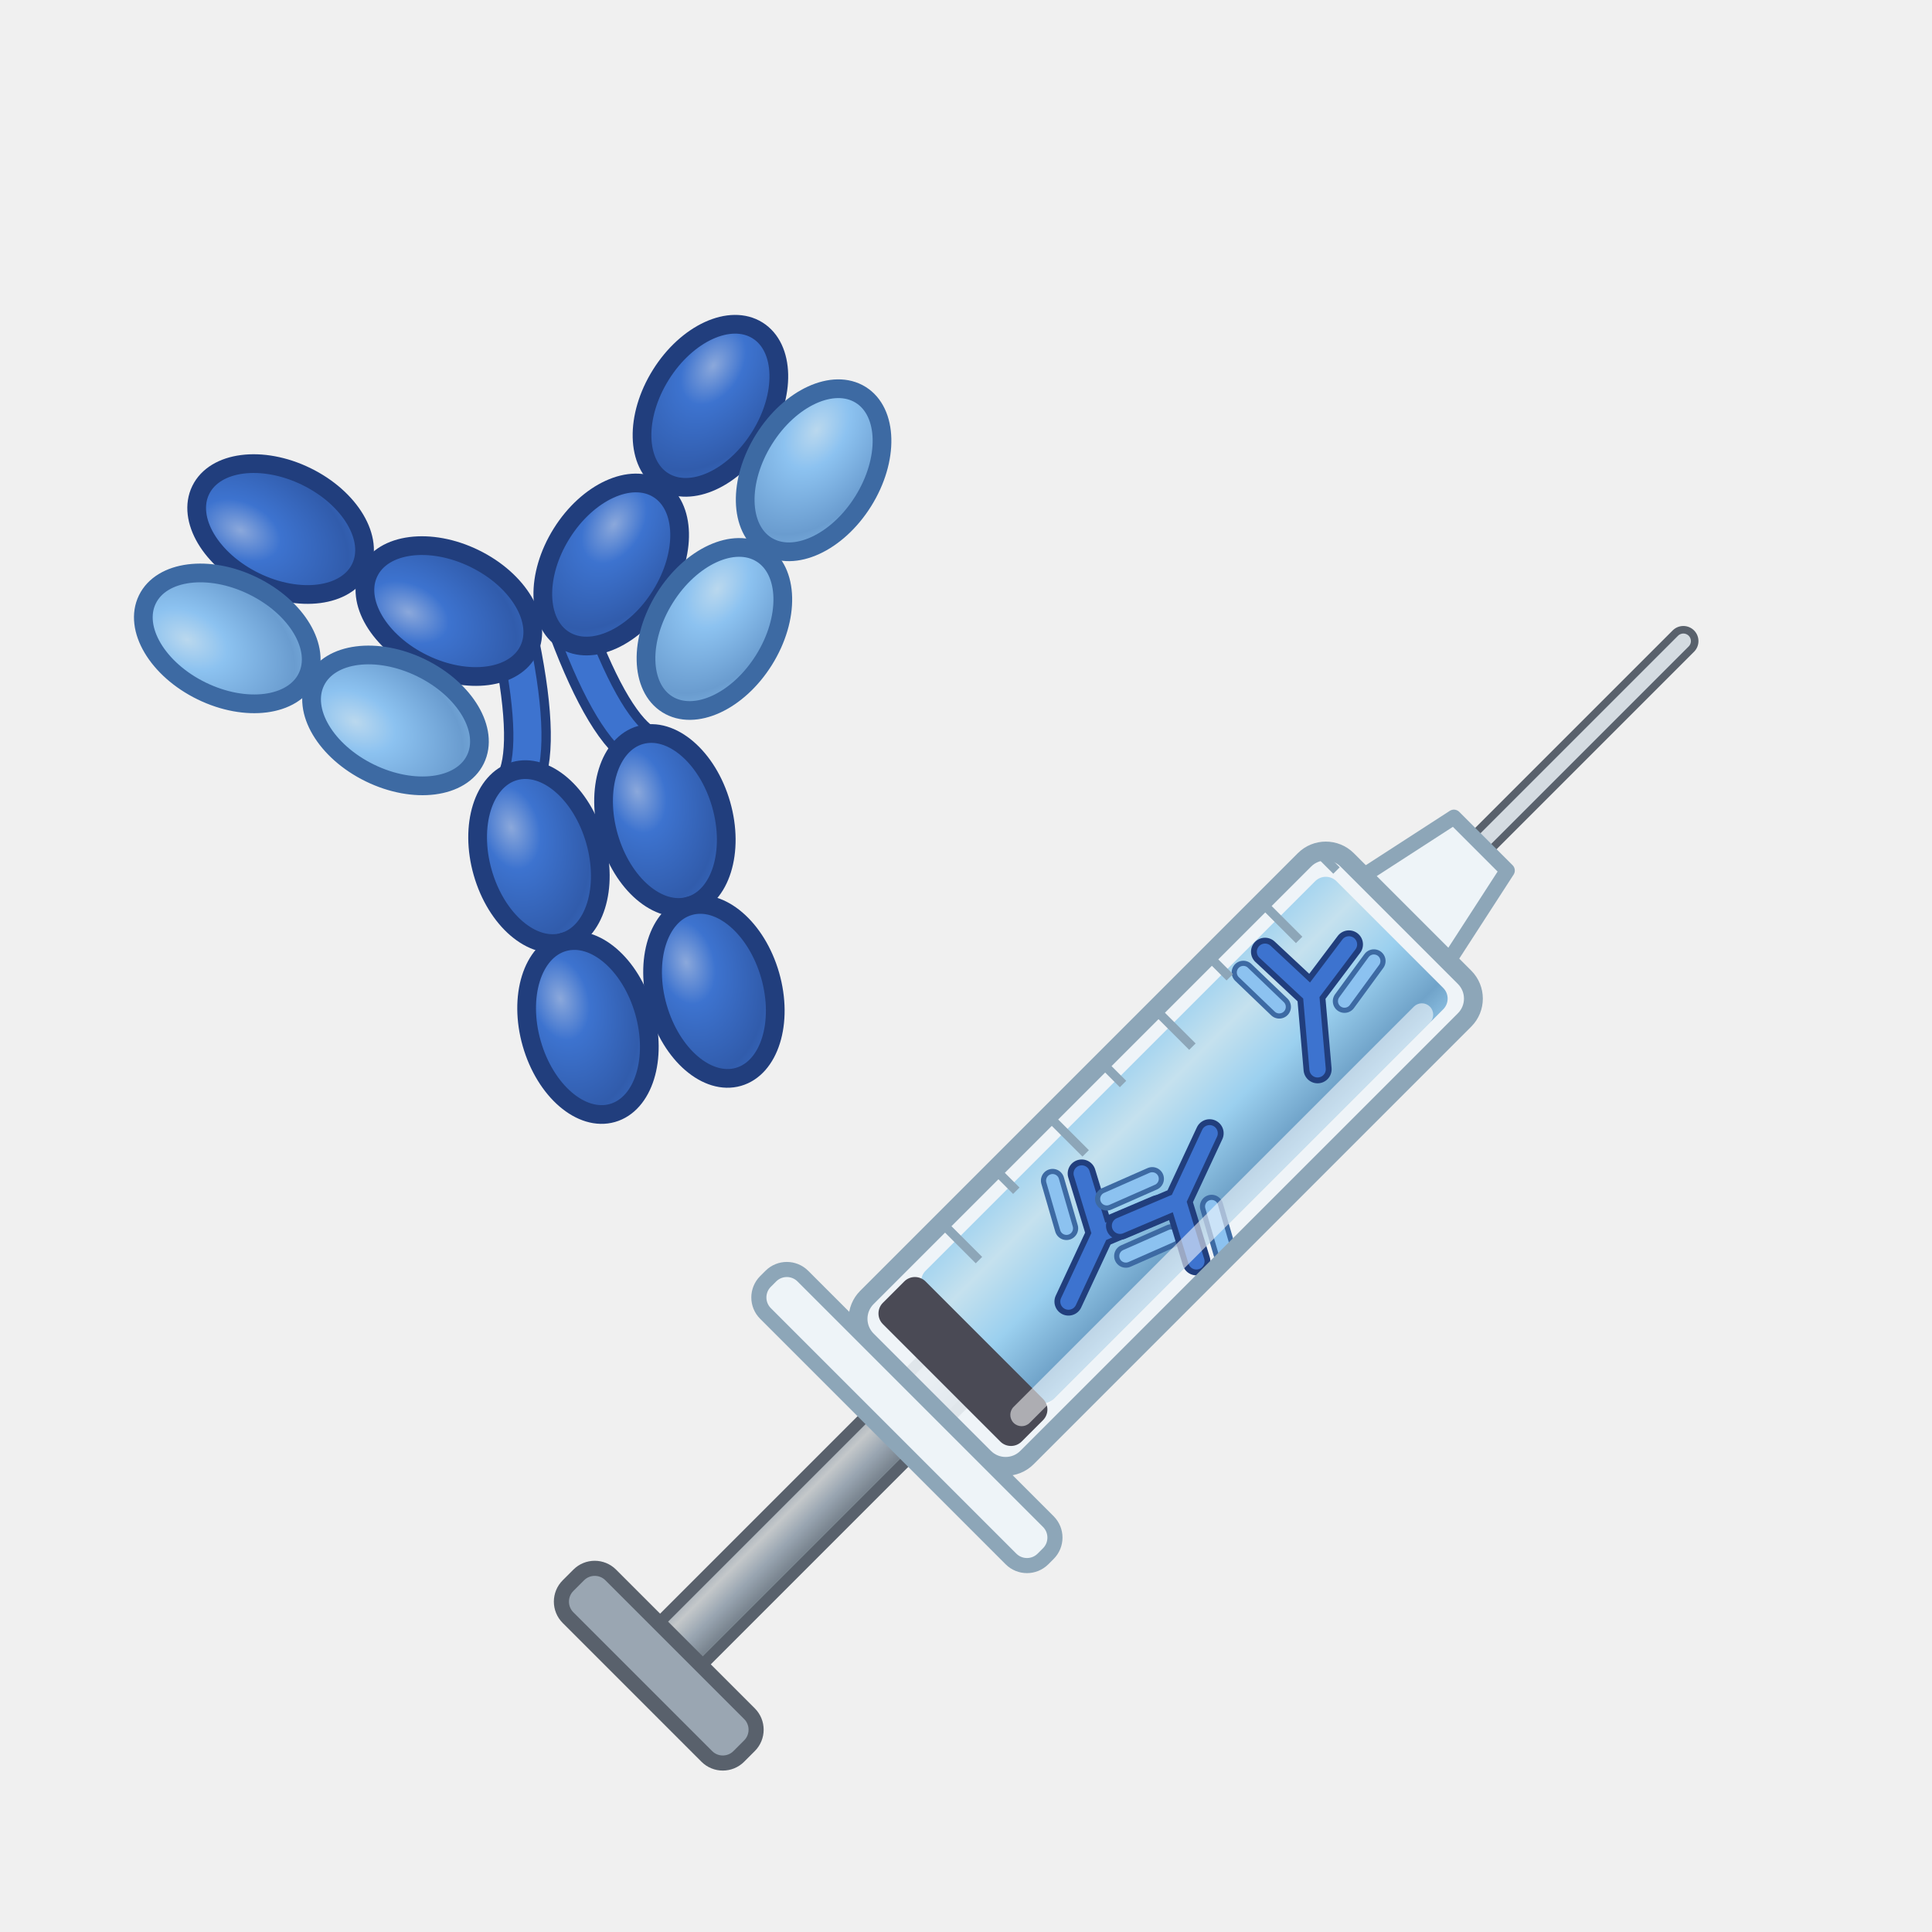
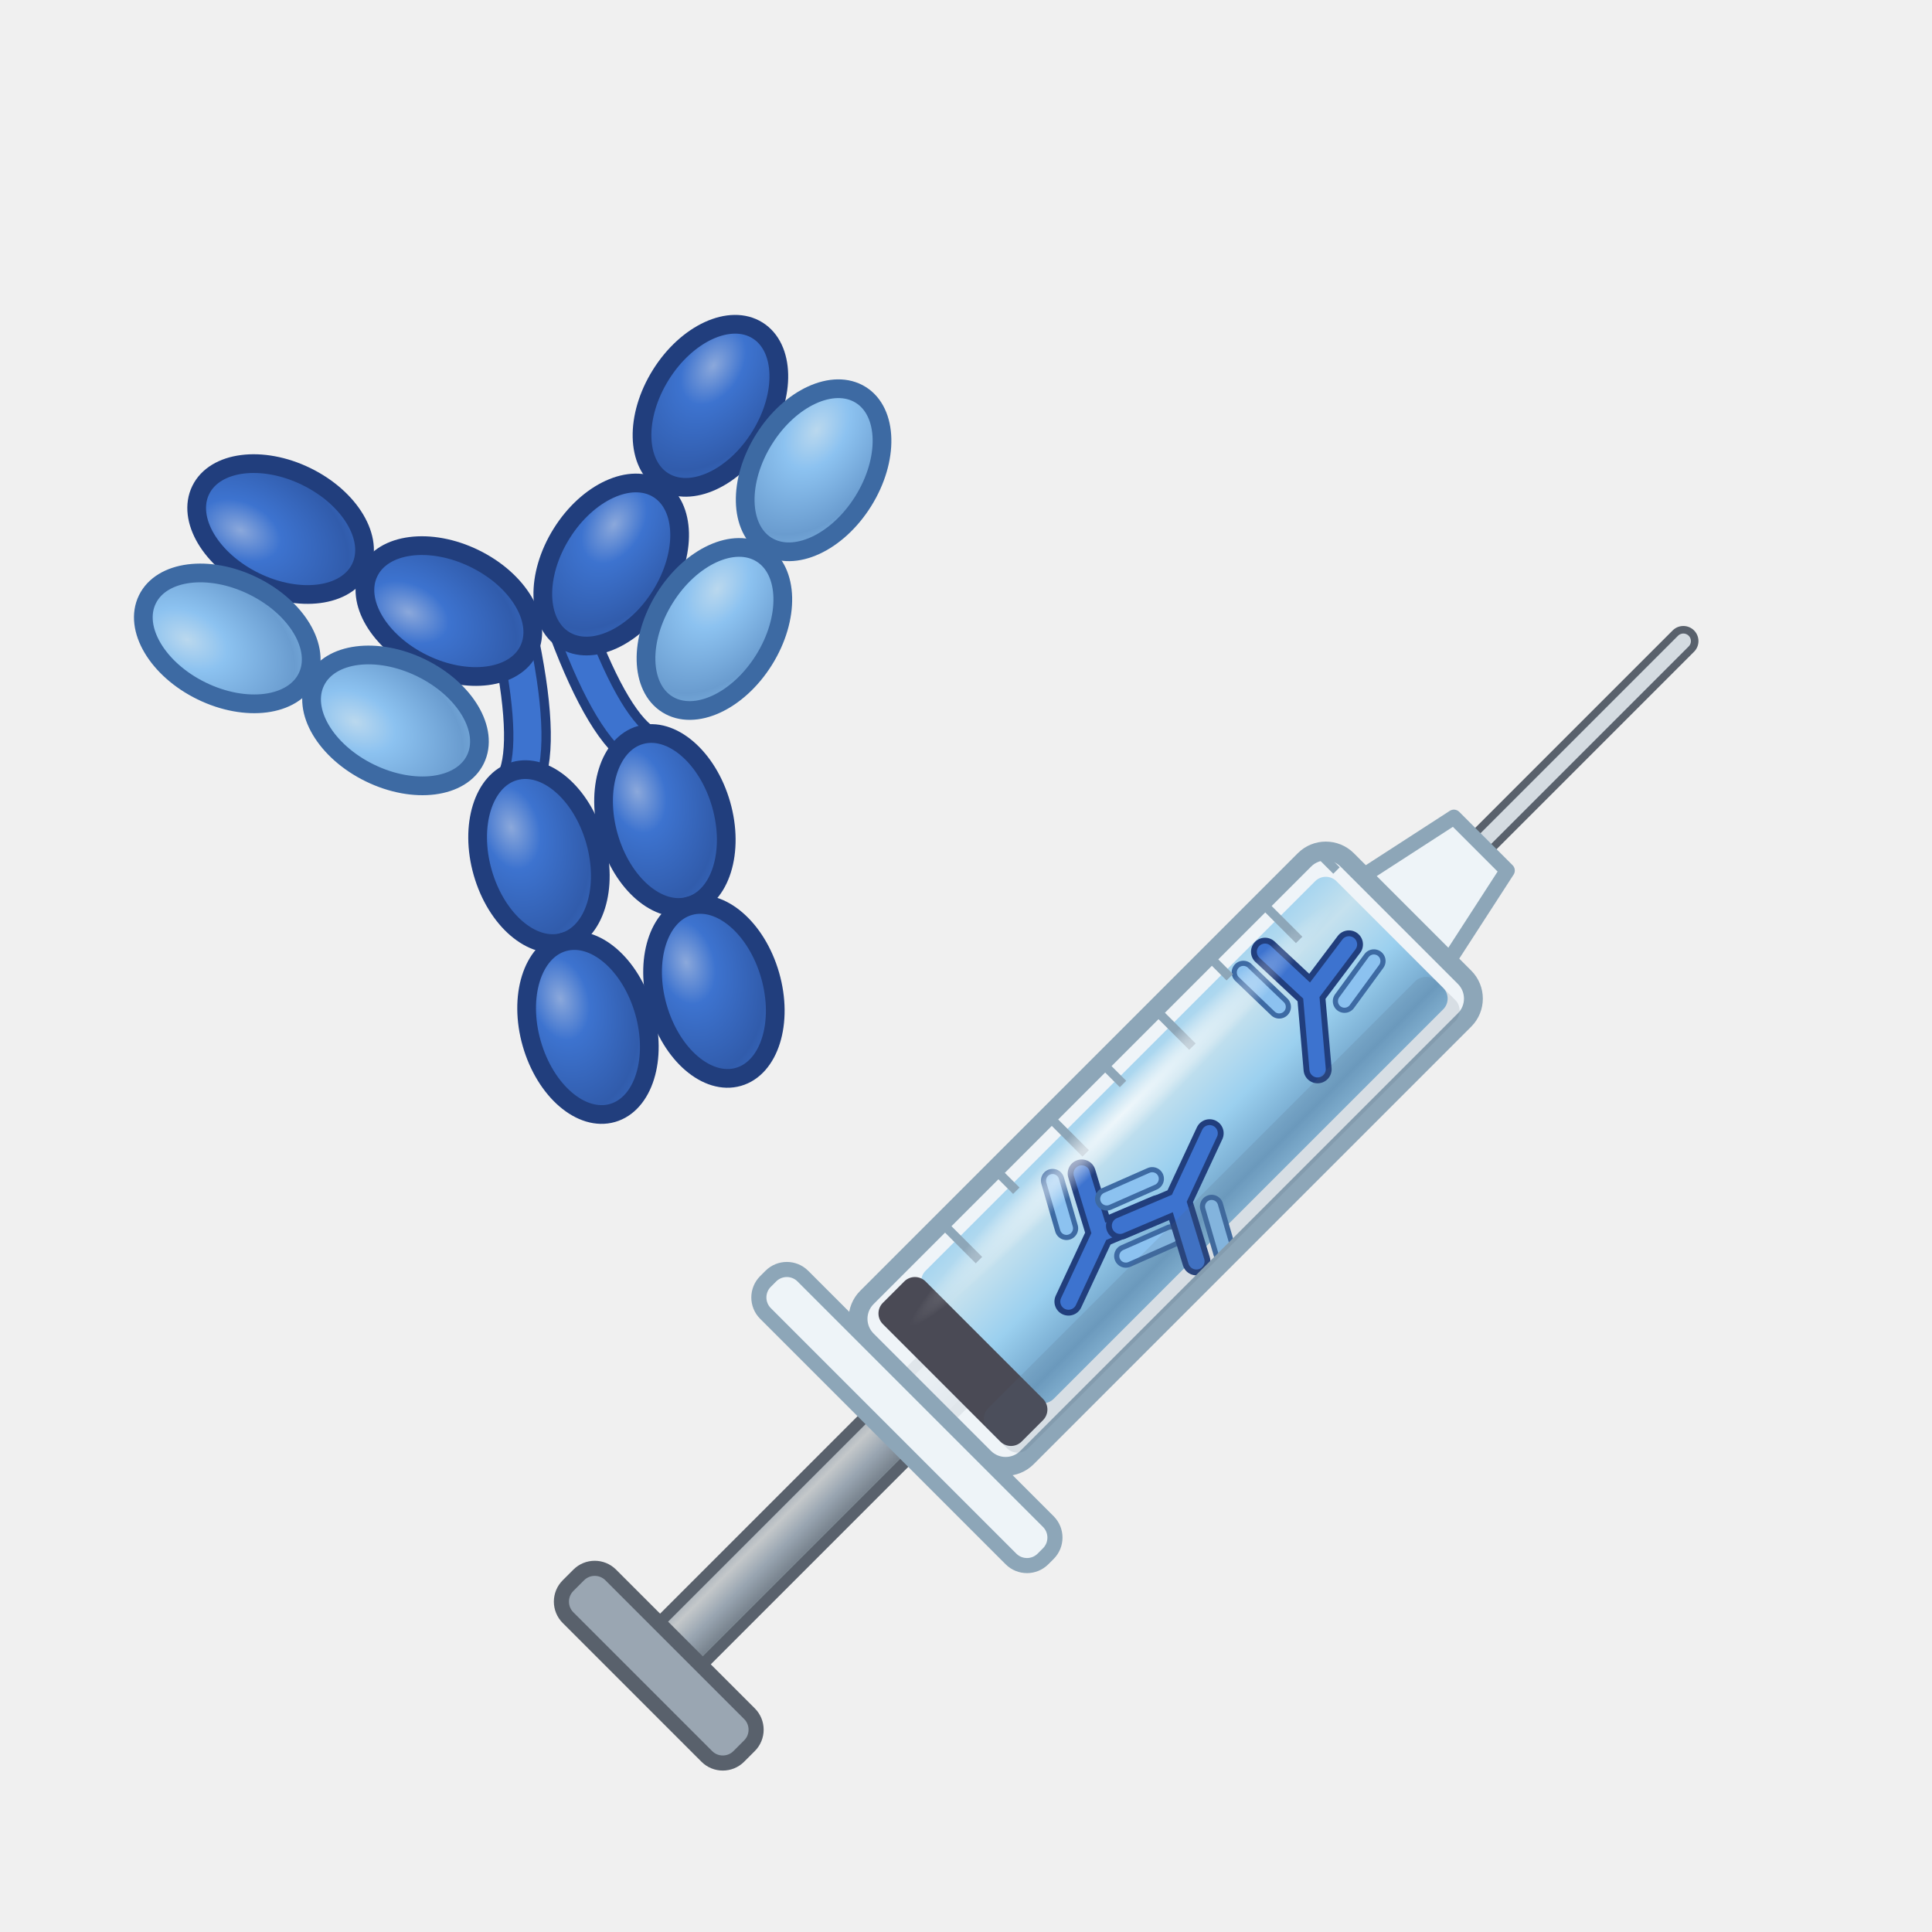
<svg xmlns="http://www.w3.org/2000/svg" viewBox="0 0 256 256" width="256" height="256" role="img" aria-labelledby="monoclonal-antibody-title">
  <defs>
    <radialGradient id="monoclonal-antibody-heavy" cx="0.34" cy="0.3" r="0.8">
      <stop offset="0" stop-color="#8ba8db" />
      <stop offset="0.3" stop-color="#3D73CF" />
      <stop offset="0.8" stop-color="#315cac" />
      <stop offset="1" stop-color="#3768bd" />
    </radialGradient>
    <radialGradient id="monoclonal-antibody-light" cx="0.34" cy="0.3" r="0.8">
      <stop offset="0" stop-color="#bad8ee" />
      <stop offset="0.3" stop-color="#8CC2F0" />
      <stop offset="0.8" stop-color="#6a9ccf" />
      <stop offset="1" stop-color="#7bafdf" />
    </radialGradient>
    <linearGradient id="monoclonal-antibody-rod" x1="0" y1="0" x2="0" y2="1">
      <stop offset="0" stop-color="#a6b0b9" />
      <stop offset="0.22" stop-color="#c4c8ca" />
      <stop offset="0.55" stop-color="#9AA6B2" />
      <stop offset="0.88" stop-color="#79848f" />
      <stop offset="1" stop-color="#8a95a0" />
    </linearGradient>
    <linearGradient id="monoclonal-antibody-liquid" x1="0" y1="0" x2="0" y2="1">
      <stop offset="0" stop-color="#a7d5ef" />
      <stop offset="0.22" stop-color="#c5e1ee" />
      <stop offset="0.55" stop-color="#9BD0EF" />
      <stop offset="0.88" stop-color="#70a3c9" />
      <stop offset="1" stop-color="#86b9dc" />
    </linearGradient>
+     <radialGradient id="monoclonal-antibody-sheen">
+       <stop offset="0" stop-color="#fff" stop-opacity="0.75" />
+       <stop offset="1" stop-color="#fff" stop-opacity="0" />
+     </radialGradient>
  </defs>
  <g transform="translate(76 98) rotate(-16) scale(0.62)">
    <path d="M-6.16 -23.04Q-8 0 -14 6" fill="none" stroke="#213e7d" stroke-width="10" stroke-linecap="round" />
    <path d="M-6.16 -23.04Q-8 0 -14 6" fill="none" stroke="#3D73CF" stroke-width="6" stroke-linecap="round" />
    <path d="M6.16 -23.04Q8 0 14 6" fill="none" stroke="#213e7d" stroke-width="10" stroke-linecap="round" />
    <path d="M6.16 -23.04Q8 0 14 6" fill="none" stroke="#3D73CF" stroke-width="6" stroke-linecap="round" />
    <ellipse cx="-14" cy="22" rx="12.5" ry="19" transform="rotate(0 -14 22)" fill="url(#monoclonal-antibody-heavy)" stroke="#213e7d" stroke-width="4" />
    <ellipse cx="-14" cy="60" rx="12.5" ry="19" transform="rotate(0 -14 60)" fill="url(#monoclonal-antibody-heavy)" stroke="#213e7d" stroke-width="4" />
    <ellipse cx="14" cy="22" rx="12.5" ry="19" transform="rotate(0 14 22)" fill="url(#monoclonal-antibody-heavy)" stroke="#213e7d" stroke-width="4" />
    <ellipse cx="14" cy="60" rx="12.5" ry="19" transform="rotate(0 14 60)" fill="url(#monoclonal-antibody-heavy)" stroke="#213e7d" stroke-width="4" />
    <ellipse cx="-18.05" cy="-33.75" rx="12.5" ry="19" transform="rotate(-48 -18.05 -33.75)" fill="url(#monoclonal-antibody-heavy)" stroke="#213e7d" stroke-width="4" />
    <ellipse cx="-47.78" cy="-60.51" rx="12.5" ry="19" transform="rotate(-48 -47.78 -60.51)" fill="url(#monoclonal-antibody-heavy)" stroke="#213e7d" stroke-width="4" />
    <ellipse cx="18.05" cy="-33.75" rx="12.5" ry="19" transform="rotate(48 18.05 -33.75)" fill="url(#monoclonal-antibody-heavy)" stroke="#213e7d" stroke-width="4" />
    <ellipse cx="47.78" cy="-60.51" rx="12.5" ry="19" transform="rotate(48 47.78 -60.51)" fill="url(#monoclonal-antibody-heavy)" stroke="#213e7d" stroke-width="4" />
    <ellipse cx="-35.45" cy="-14.43" rx="12.5" ry="19" transform="rotate(-48 -35.45 -14.43)" fill="url(#monoclonal-antibody-light)" stroke="#3d6aa3" stroke-width="4" />
    <ellipse cx="-65.18" cy="-41.19" rx="12.5" ry="19" transform="rotate(-48 -65.18 -41.19)" fill="url(#monoclonal-antibody-light)" stroke="#3d6aa3" stroke-width="4" />
    <ellipse cx="35.45" cy="-14.43" rx="12.5" ry="19" transform="rotate(48 35.45 -14.43)" fill="url(#monoclonal-antibody-light)" stroke="#3d6aa3" stroke-width="4" />
    <ellipse cx="65.18" cy="-41.19" rx="12.5" ry="19" transform="rotate(48 65.18 -41.19)" fill="url(#monoclonal-antibody-light)" stroke="#3d6aa3" stroke-width="4" />
  </g>
  <g transform="translate(158 150) rotate(-45)">
    <rect x="-98" y="-4" width="54" height="8" fill="url(#monoclonal-antibody-rod)" stroke="#59616c" stroke-width="1.5" />
    <rect x="-104" y="-16" width="8" height="32" rx="3" fill="#9AA6B2" stroke="#59616c" stroke-width="2" />
    <line x1="52" y1="0" x2="92" y2="0" stroke="#59616c" stroke-width="4" stroke-linecap="round" />
    <line x1="52" y1="0" x2="92" y2="0" stroke="#D4DBE1" stroke-width="2" stroke-linecap="round" />
    <path d="M40 -8L54 -5L54 5L40 8Z" fill="#EEF4F8" stroke="#8DA6B8" stroke-width="2" stroke-linejoin="round" />
    <rect x="-50" y="-15" width="90" height="30" rx="4" fill="#EEF4F8" opacity="0.9" />
    <rect x="-40" y="-12" width="77" height="24" rx="2" fill="url(#monoclonal-antibody-liquid)" />
    <g transform="translate(-24 3) rotate(70) scale(0.62)" fill="none" stroke-linecap="round" stroke-linejoin="round">
      <path d="M-7 -8L-14 -16M7 -8L14 -16" stroke="#3d6aa3" stroke-width="5" />
      <path d="M-7 -8L-14 -16M7 -8L14 -16" stroke="#8CC2F0" stroke-width="2.8" />
      <path d="M0 6L0 -10M0 -10L-9 -20M0 -10L9 -20" stroke="#213e7d" stroke-width="6" />
      <path d="M0 6L0 -10M0 -10L-9 -20M0 -10L9 -20" stroke="#3D73CF" stroke-width="3.5" />
    </g>
    <g transform="translate(-2 3) rotate(-110) scale(0.62)" fill="none" stroke-linecap="round" stroke-linejoin="round">
      <path d="M-7 -8L-14 -16M7 -8L14 -16" stroke="#3d6aa3" stroke-width="5" />
      <path d="M-7 -8L-14 -16M7 -8L14 -16" stroke="#8CC2F0" stroke-width="2.8" />
      <path d="M0 6L0 -10M0 -10L-9 -20M0 -10L9 -20" stroke="#213e7d" stroke-width="6" />
      <path d="M0 6L0 -10M0 -10L-9 -20M0 -10L9 -20" stroke="#3D73CF" stroke-width="3.5" />
    </g>
    <g transform="translate(20 3) rotate(40) scale(0.62)" fill="none" stroke-linecap="round" stroke-linejoin="round">
      <path d="M-7 -8L-14 -16M7 -8L14 -16" stroke="#3d6aa3" stroke-width="5" />
      <path d="M-7 -8L-14 -16M7 -8L14 -16" stroke="#8CC2F0" stroke-width="2.8" />
      <path d="M0 6L0 -10M0 -10L-9 -20M0 -10L9 -20" stroke="#213e7d" stroke-width="6" />
      <path d="M0 6L0 -10M0 -10L-9 -20M0 -10L9 -20" stroke="#3D73CF" stroke-width="3.5" />
    </g>
    <rect x="-47" y="-13" width="8" height="26" rx="2" fill="#4A4A55" />
    <g stroke="#8DA6B8" stroke-width="1.2">
      <line x1="-32" y1="-15" x2="-32" y2="-8" />
      <line x1="-22" y1="-15" x2="-22" y2="-11" />
      <line x1="-12" y1="-15" x2="-12" y2="-8" />
      <line x1="-2" y1="-15" x2="-2" y2="-11" />
      <line x1="8" y1="-15" x2="8" y2="-8" />
      <line x1="18" y1="-15" x2="18" y2="-11" />
      <line x1="28" y1="-15" x2="28" y2="-8" />
      <line x1="38" y1="-15" x2="38" y2="-11" />
    </g>
    <rect x="-50" y="-15" width="90" height="30" rx="4" fill="none" stroke="#8DA6B8" stroke-width="2.5" />
    <rect x="-57" y="-26" width="7" height="52" rx="3" fill="#EEF4F8" stroke="#8DA6B8" stroke-width="2" />
-     <rect x="-44" y="9" width="78" height="3" rx="1.5" fill="#fff" opacity="0.55" />
+     <rect x="-47" y="6.75" width="84" height="7.5" rx="2" fill="#52687C" opacity="0.16" />
+     <ellipse cx="-5" cy="-8.25" rx="39.6" ry="3" transform="rotate(0 -5 -8.25)" fill="url(#monoclonal-antibody-sheen)" />
  </g>
</svg>
